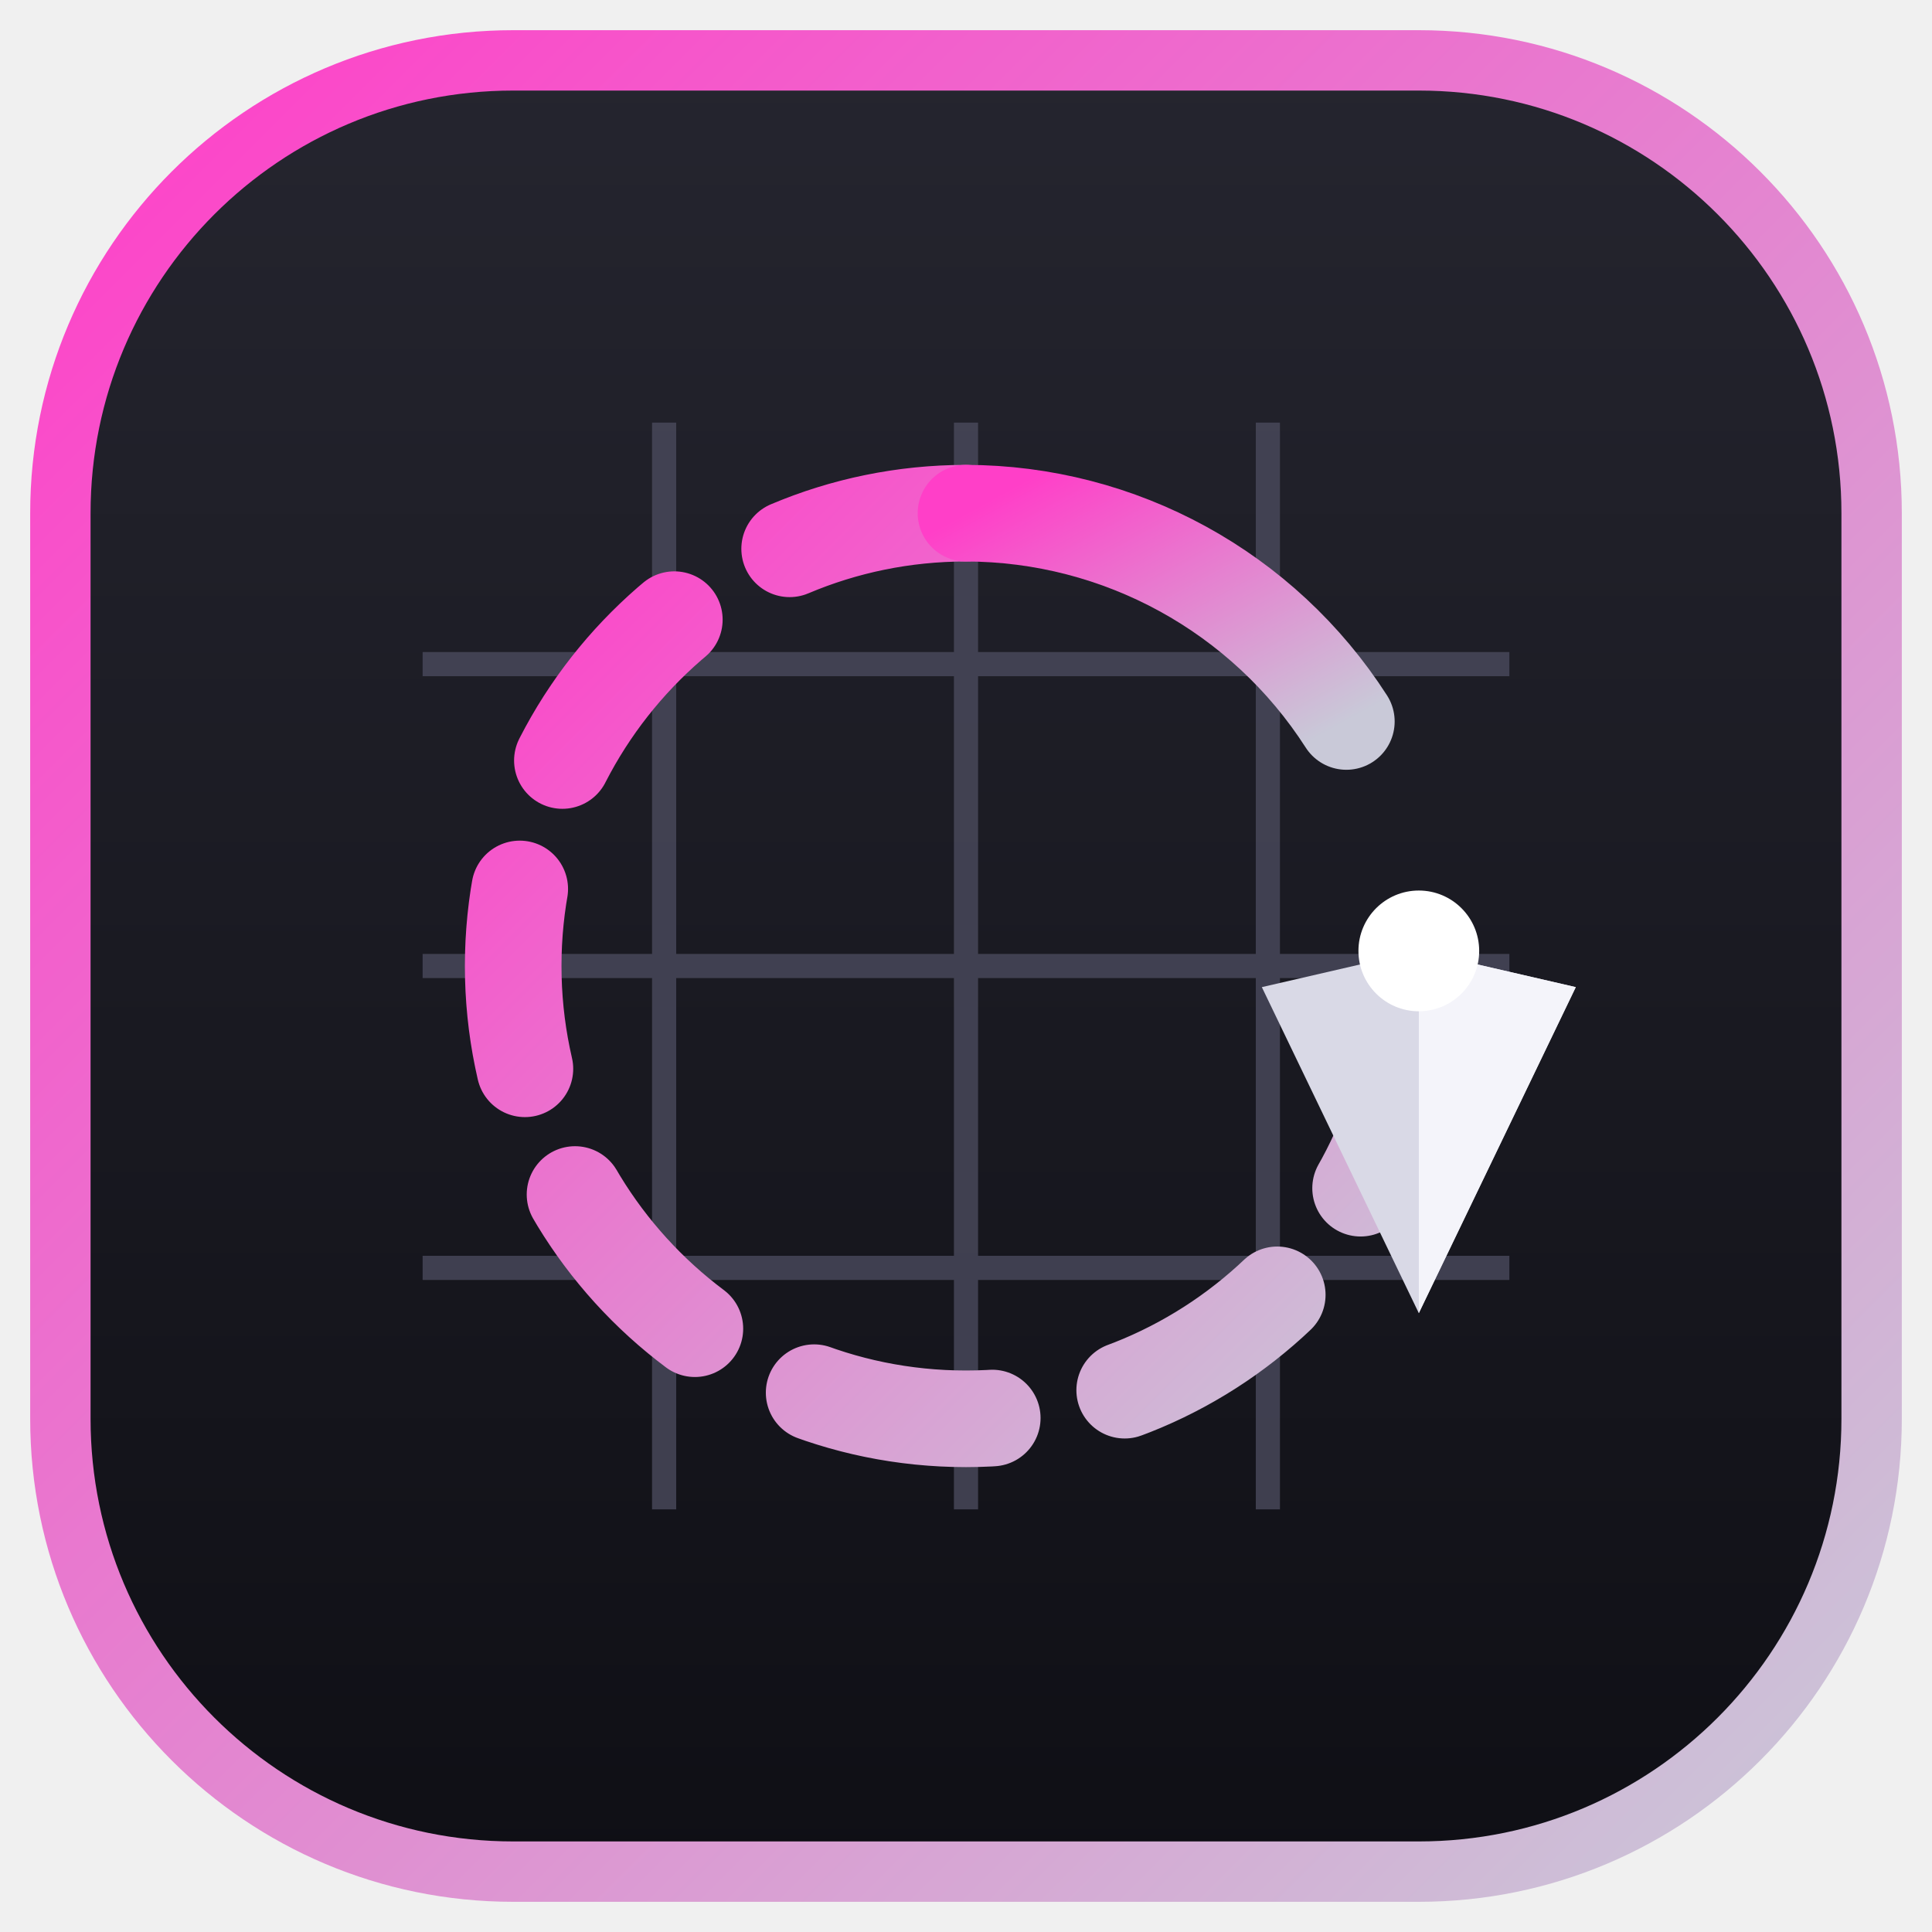
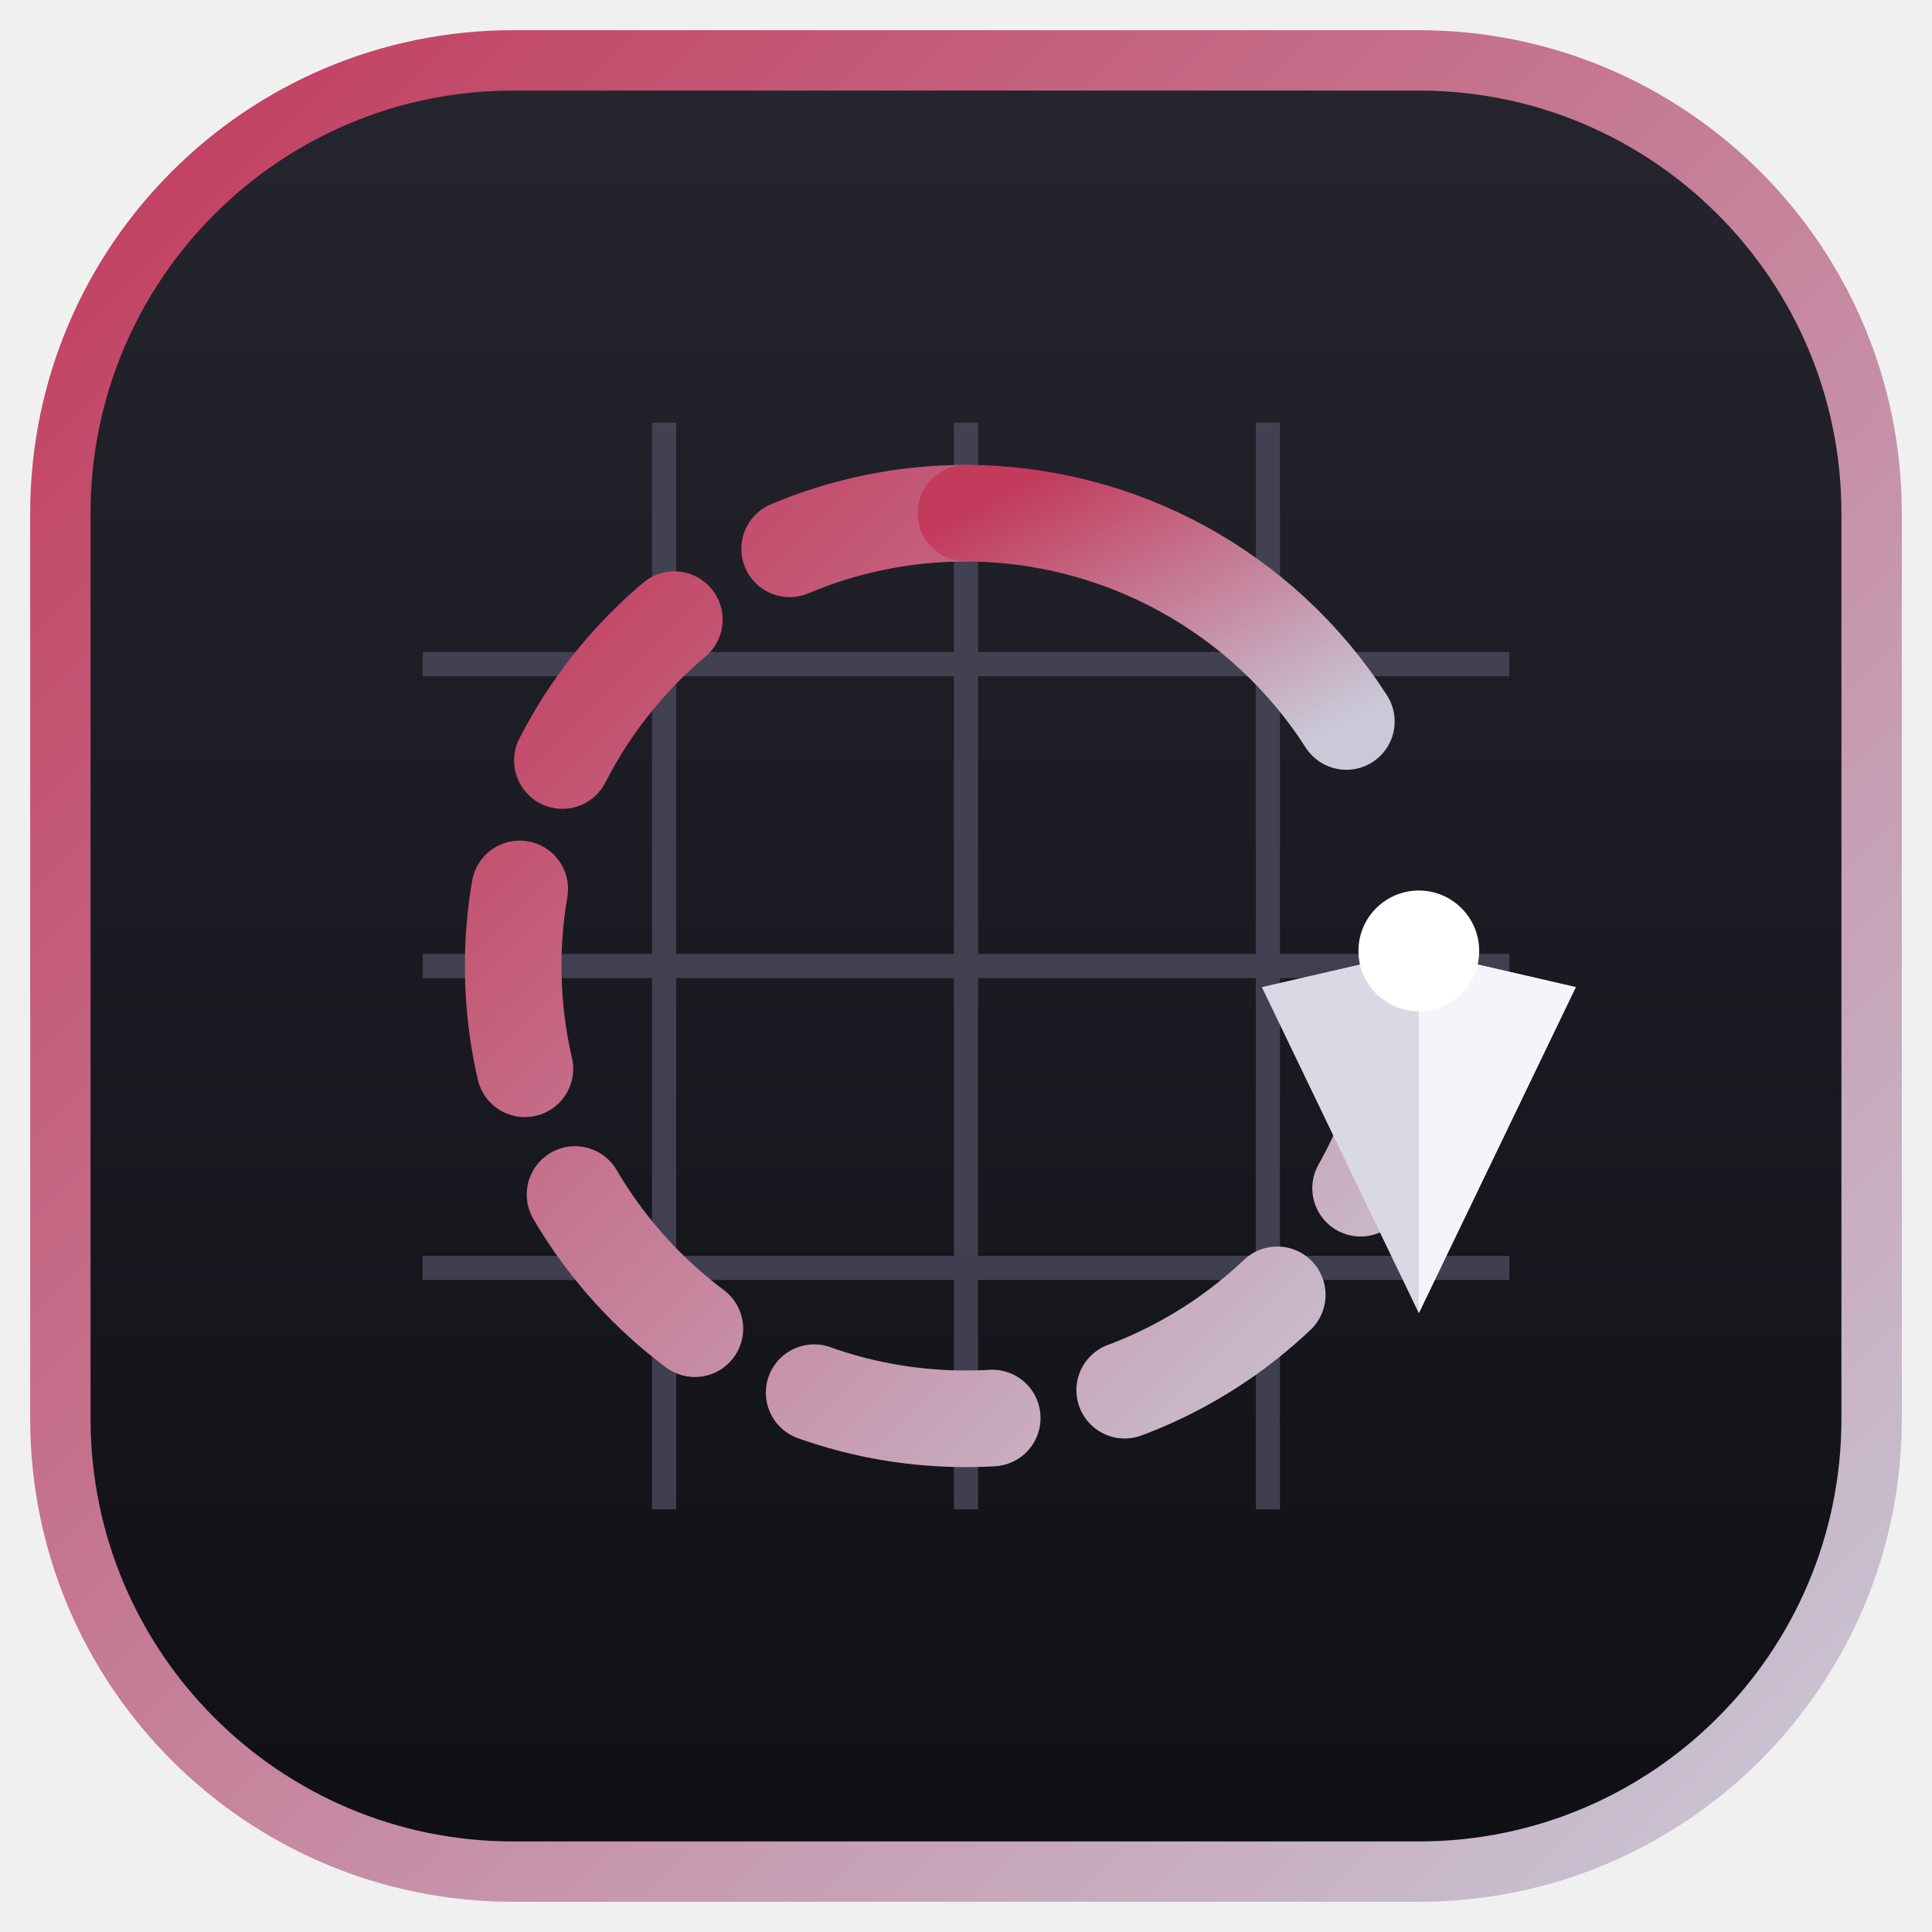
<svg xmlns="http://www.w3.org/2000/svg" viewBox="0 0 64 64">
  <defs>
    <linearGradient id="g" x1="0" y1="0" x2="1" y2="1">
-       <stop offset="0" stop-color="#ff3fc8" />
+       <stop offset="0" stop-color="#c23a5c" />
      <stop offset="1" stop-color="#c9c9d8" />
    </linearGradient>
    <linearGradient id="bg" x1="0" y1="0" x2="0" y2="1">
      <stop offset="0" stop-color="#25252f" />
      <stop offset="1" stop-color="#0f0f15" />
    </linearGradient>
  </defs>
  <rect x="2" y="2" width="60" height="60" rx="15" fill="url(#bg)" stroke="url(#g)" stroke-width="2" />
  <g stroke="#4a4a5c" stroke-width=".8" opacity=".8">
    <path d="M14 22h36M14 32h36M14 42h36M22 14v36M32 14v36M42 14v36" />
  </g>
  <path d="M32 17A15 15 0 1 0 47 32" fill="none" stroke="url(#g)" stroke-width="3.2" stroke-linecap="round" stroke-dasharray="6 4.5" />
  <path d="M32 17a15 15 0 0 1 12.6 6.9" fill="none" stroke="url(#g)" stroke-width="3.2" stroke-linecap="round" />
  <path d="M47 31.5l5.2 1.2L47 43.5 41.8 32.7z" fill="#d9d9e6" />
  <path d="M47 31.5l5.2 1.2L47 43.5z" fill="#f4f4fa" />
  <circle cx="47" cy="31.5" r="2" fill="#fff" />
</svg>
